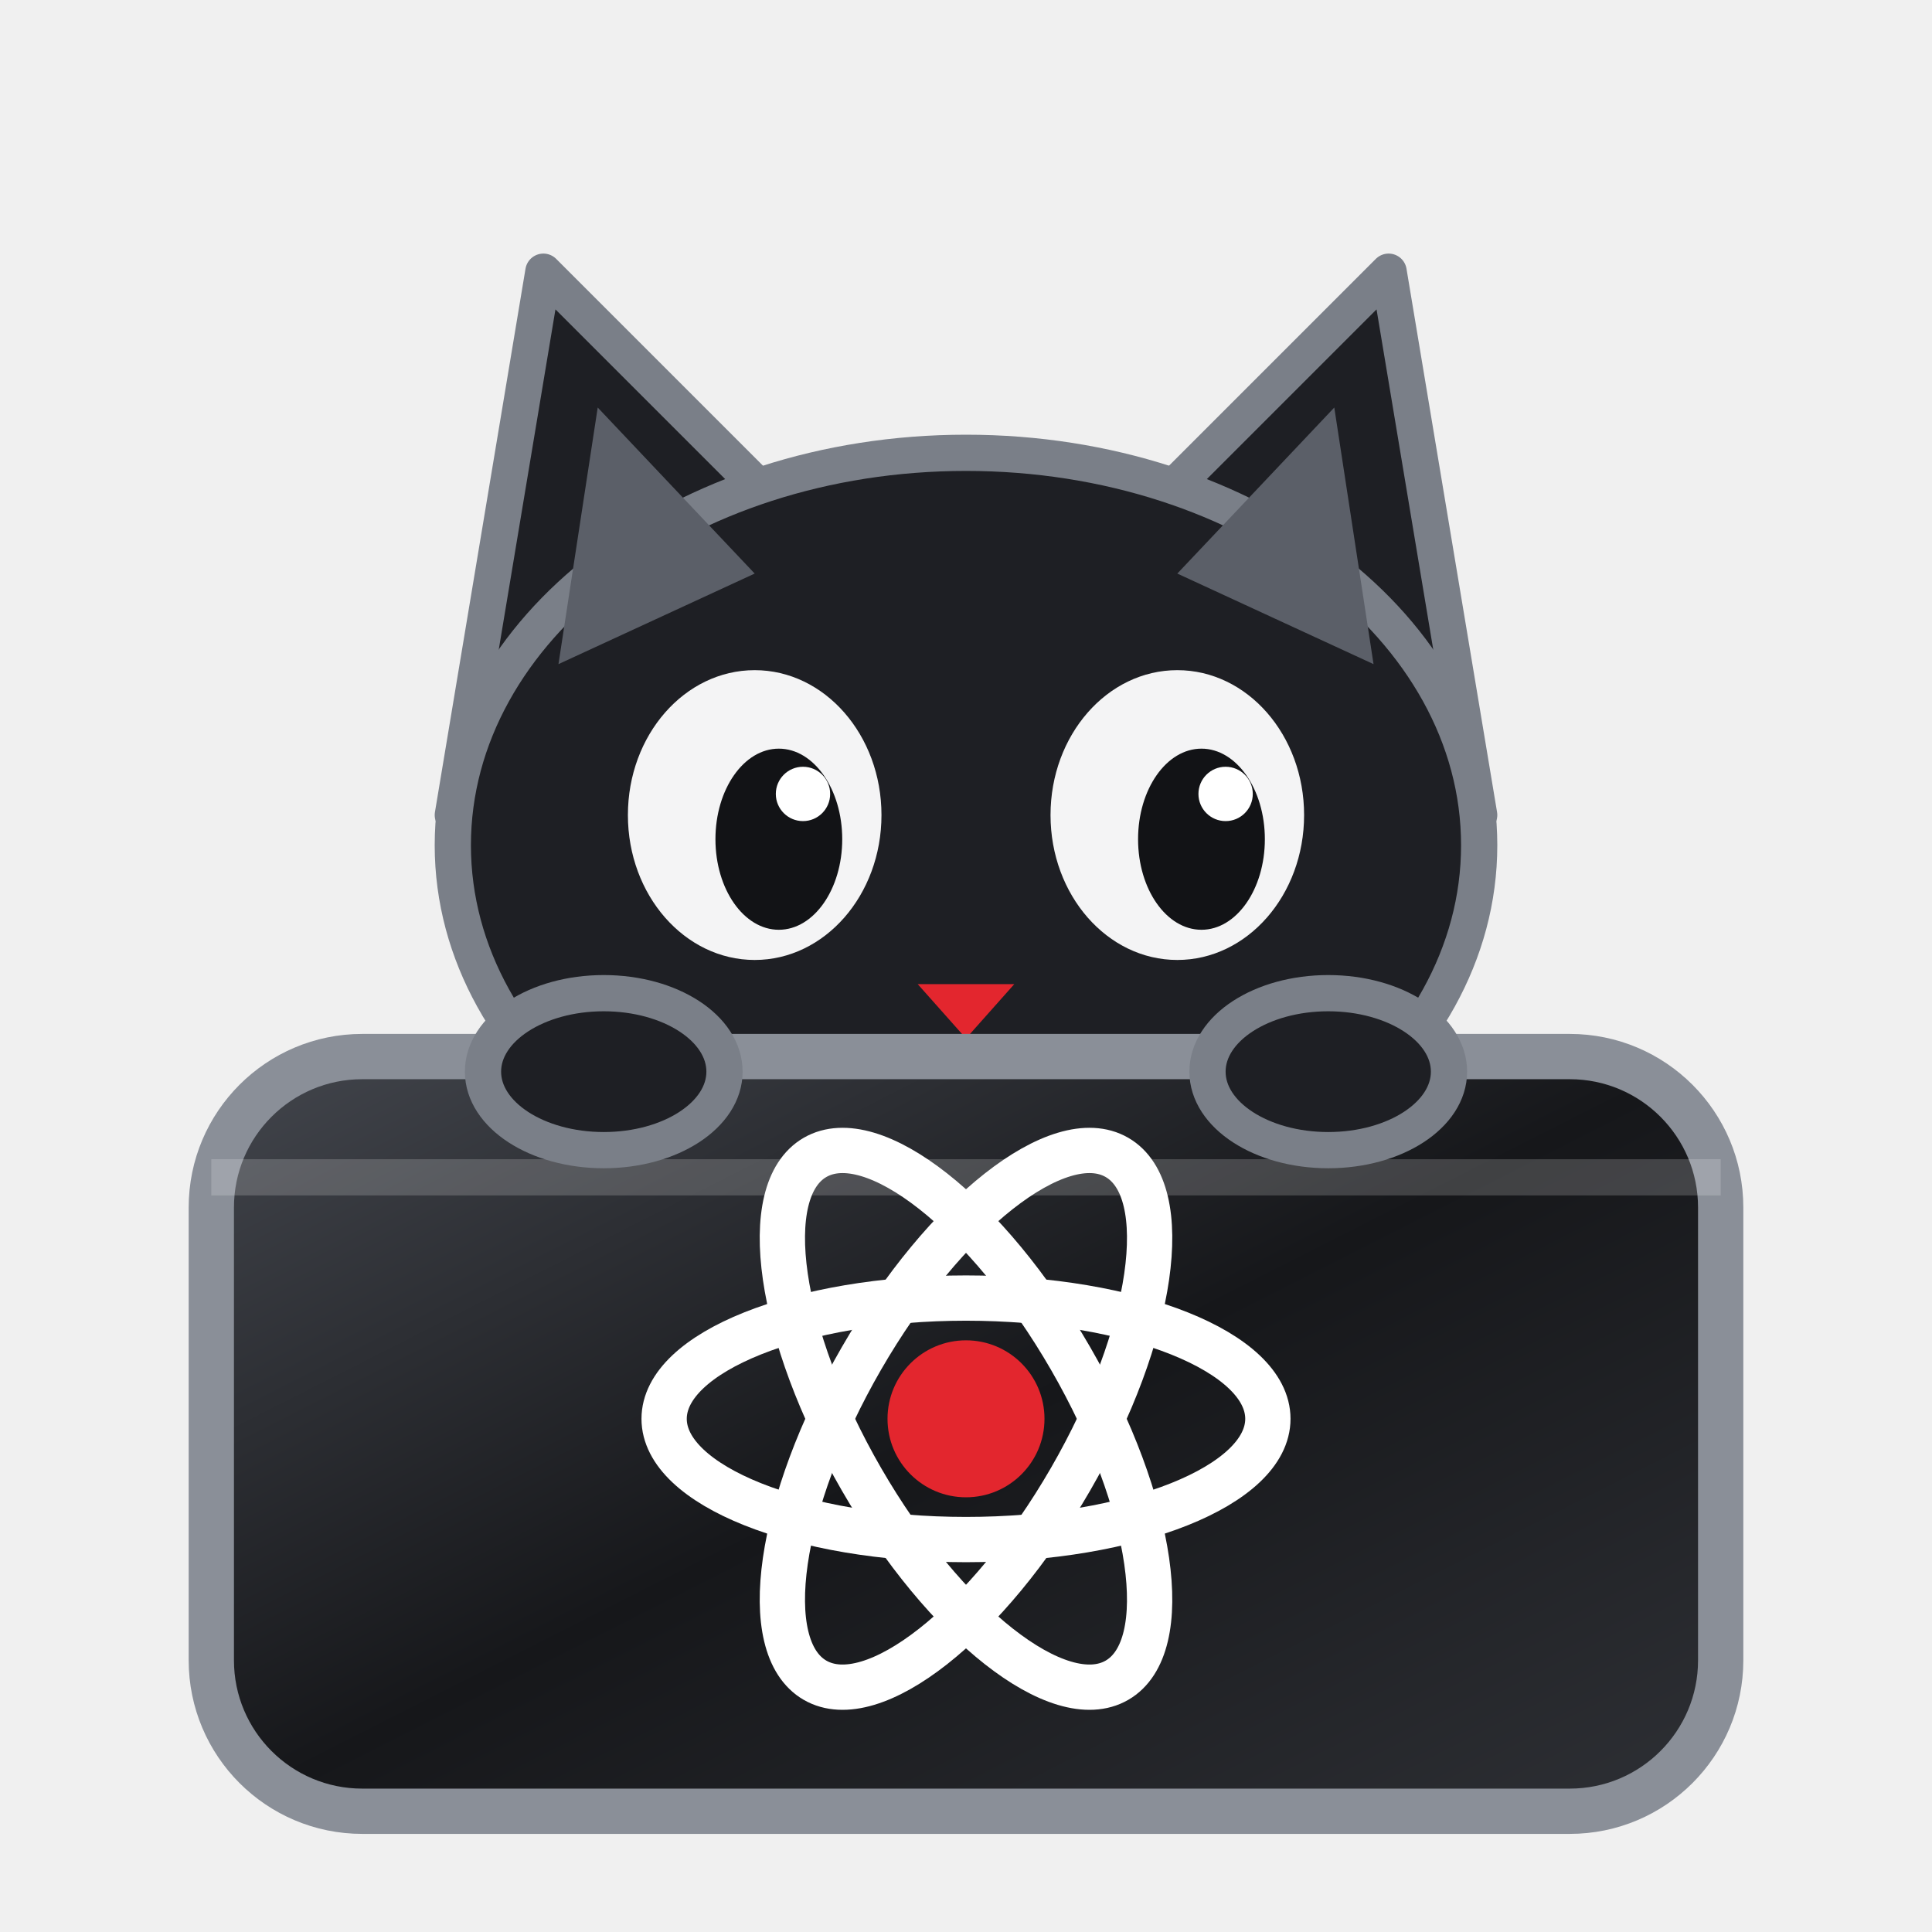
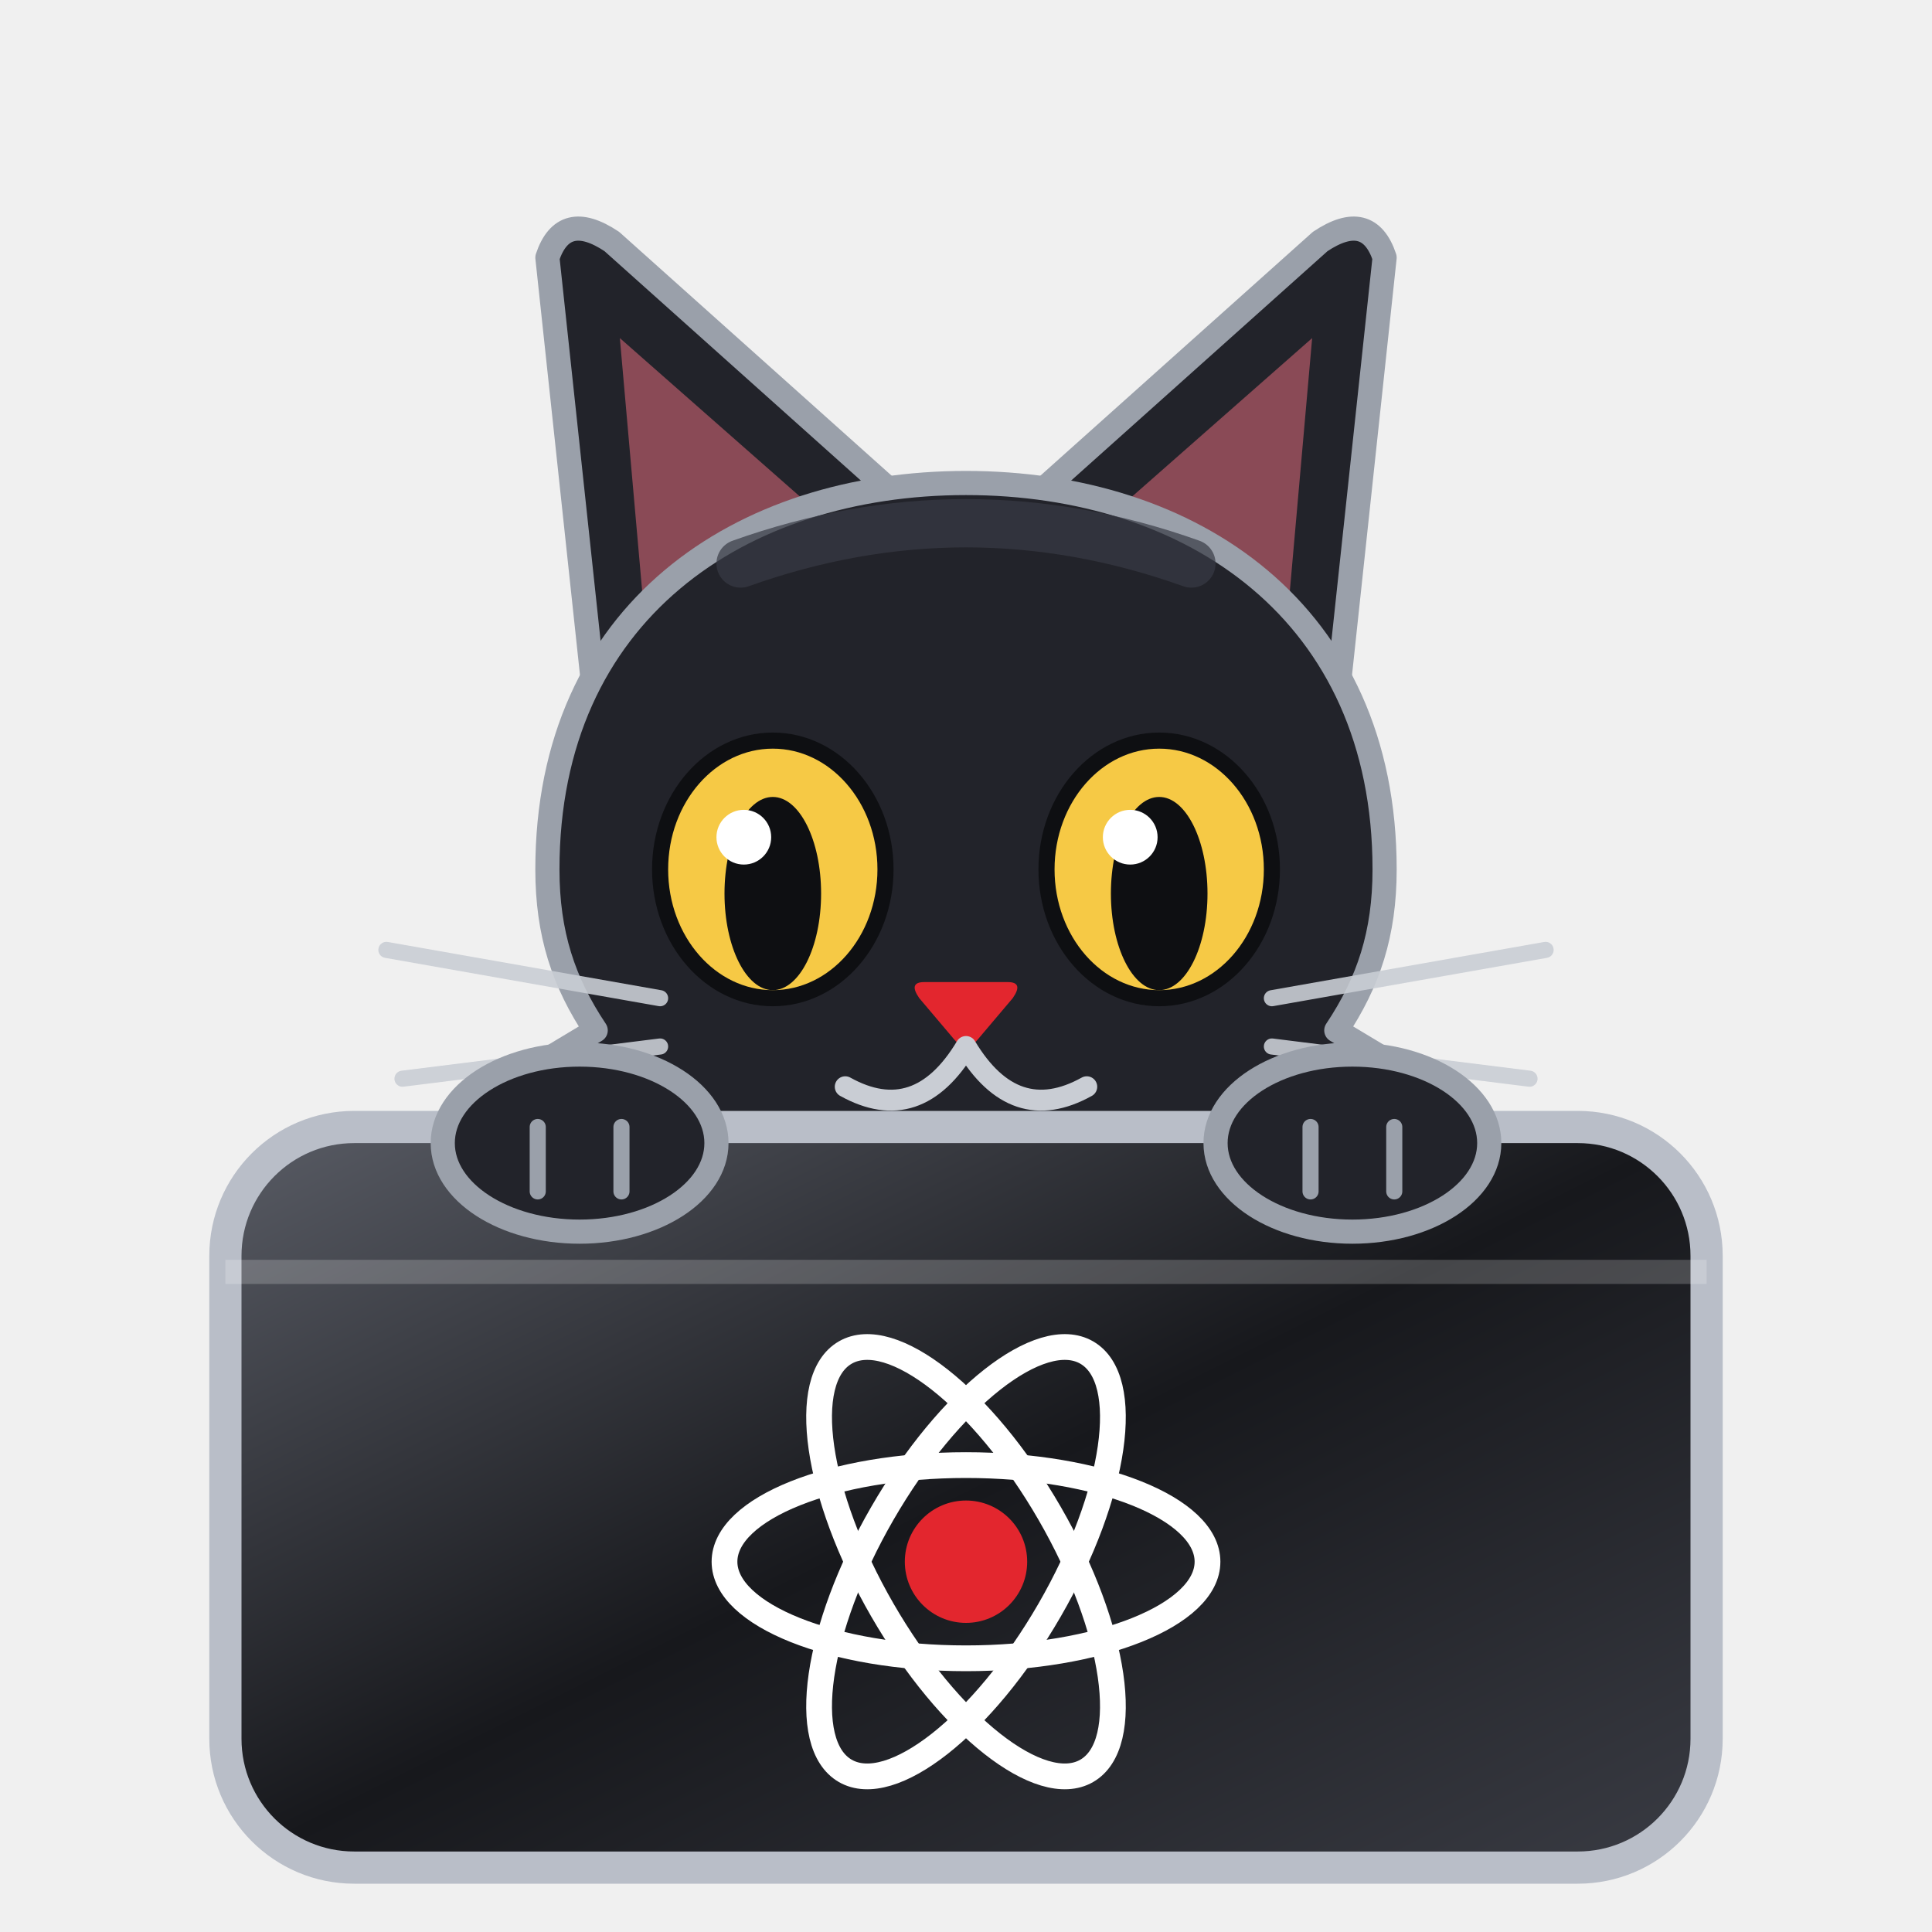
- <svg xmlns="http://www.w3.org/2000/svg" viewBox="0 0 64 64" width="64" height="64" role="img" aria-label="Bohr, o gato da Super Atomic Box">
+ <svg xmlns="http://www.w3.org/2000/svg" viewBox="0 0 120 120" role="img" aria-label="Bohr, o gato preto da Atomic Box" width="120" height="120">
+   <g transform="translate(0 4)">
+     <g class="gato-cabeca">
+       <path d="M37 40 L34 12 Q35 9 38 11 L57 28 Z" fill="#22232A" stroke="#9AA0AA" stroke-width="1.5" stroke-linejoin="round" />
+       <path d="M83 40 L86 12 Q85 9 82 11 L63 28 Z" fill="#22232A" stroke="#9AA0AA" stroke-width="1.5" stroke-linejoin="round" />
+       <path d="M40 34 L38.5 17 L51 28 Z" fill="#8A4A56" />
+       <path d="M80 34 L81.5 17 L69 28 Z" fill="#8A4A56" />
+       <path d="M34 50 C34 34 46 26 60 26 C74 26 86 34 86 50 C86 54 85 57 83 60 L88 63 L81 64 C76 70 68 72 60 72 C52 72 44 70 39 64 L32 63 L37 60 C35 57 34 54 34 50 Z" fill="#22232A" stroke="#9AA0AA" stroke-width="1.5" stroke-linejoin="round" />
+       <path d="M46 31 Q60 26 74 31" fill="none" stroke="#383A44" stroke-width="3" stroke-linecap="round" opacity="0.7" />
+       <g class="gato-olhos">
+         <g>
+           <ellipse cx="48" cy="50" rx="7" ry="8" fill="#F6C945" stroke="#0E0F12" stroke-width="1" />
+           <ellipse cx="48" cy="51.5" rx="3" ry="6" fill="#0E0F12" />
+           <circle cx="46.2" cy="48" r="1.7" fill="#FFFFFF" />
+         </g>
+         <g>
+           <ellipse cx="72" cy="50" rx="7" ry="8" fill="#F6C945" stroke="#0E0F12" stroke-width="1" />
+           <ellipse cx="72" cy="51.5" rx="3" ry="6" fill="#0E0F12" />
+           <circle cx="70.2" cy="48" r="1.7" fill="#FFFFFF" />
+         </g>
+       </g>
+       <path d="M57.4 57 h5.2 q1 0 .3 1 l-2.2 2.6 q-.7 .8 -1.4 0 l-2.2 -2.6 q-.7 -1 .3 -1 z" fill="#E3262E" />
+       <path d="M60 61 Q57 66 52.5 63.5 M60 61 Q63 66 67.5 63.5" fill="none" stroke="#C9CDD4" stroke-width="1.3" stroke-linecap="round" />
+       <path d="M41 58 L24 55 M41 61 L25 63 M79 58 L96 55 M79 61 L95 63" stroke="#C9CDD4" stroke-width="1" stroke-linecap="round" opacity="0.9" />
+     </g>
+   </g>
  <defs>
-     <linearGradient id="metal" x1="0" y1="0" x2="1" y2="1">
-       <stop offset="0" stop-color="#43464D" />
-       <stop offset="0.5" stop-color="#16171A" />
-       <stop offset="1" stop-color="#2E3035" />
+     <linearGradient id="cq-metal" x1="0" y1="0" x2="1" y2="1">
+       <stop offset="0" stop-color="#5A5D66" />
+       <stop offset="0.5" stop-color="#17181C" />
+       <stop offset="1" stop-color="#3A3C44" />
    </linearGradient>
  </defs>
-   <g stroke="#7A7F88" stroke-width="1.2" stroke-linejoin="round">
-     <polygon points="15,27 18,9 28,19" fill="#1E1F24" />
-     <polygon points="49,27 46,9 36,19" fill="#1E1F24" />
-     <ellipse cx="32" cy="28" rx="17" ry="13" fill="#1E1F24" />
+   <rect x="14" y="70" width="92" height="46" rx="8" fill="url(#cq-metal)" stroke="#B9BEC8" stroke-width="2" />
+   <path d="M14 79 H106" stroke="#FFFFFF" stroke-opacity="0.2" stroke-width="1.5" />
+   <g fill="none" stroke="#FFFFFF" stroke-width="1.6">
+     <ellipse cx="60" cy="97" rx="15" ry="6" transform="rotate(0 60 97)" />
+     <ellipse cx="60" cy="97" rx="15" ry="6" transform="rotate(60 60 97)" />
+     <ellipse cx="60" cy="97" rx="15" ry="6" transform="rotate(-60 60 97)" />
  </g>
-   <polygon points="18.5,22 19.8,13.5 25,19" fill="#5B5F68" />
-   <polygon points="45.5,22 44.2,13.5 39,19" fill="#5B5F68" />
-   <ellipse cx="25" cy="27" rx="4.2" ry="4.8" fill="#F4F4F5" />
-   <ellipse cx="39" cy="27" rx="4.2" ry="4.8" fill="#F4F4F5" />
-   <ellipse cx="25.8" cy="27.8" rx="2.1" ry="3" fill="#121316" />
-   <ellipse cx="39.8" cy="27.8" rx="2.1" ry="3" fill="#121316" />
-   <circle cx="26.6" cy="26.3" r="0.9" fill="#FFFFFF" />
-   <circle cx="40.6" cy="26.3" r="0.9" fill="#FFFFFF" />
-   <path d="M30.4 32.6 h3.2 l-1.6 1.8 z" fill="#E3262E" />
-   <path d="M22 38.5 Q32 41.5 42 38.5" fill="none" stroke="#E3262E" stroke-width="2.4" stroke-linecap="round" />
-   <rect x="7" y="35" width="50" height="25" rx="5" fill="url(#metal)" stroke="#8A8F98" stroke-width="1.5" />
-   <path d="M7 39 H57" stroke="#FFFFFF" stroke-opacity="0.18" stroke-width="1.2" />
-   <g fill="none" stroke="#FFFFFF" stroke-width="1.5">
-     <ellipse cx="32" cy="47" rx="10" ry="4" />
-     <ellipse cx="32" cy="47" rx="10" ry="4" transform="rotate(60 32 47)" />
-     <ellipse cx="32" cy="47" rx="10" ry="4" transform="rotate(-60 32 47)" />
+   <circle cx="60" cy="97" r="3.8" fill="#E3262E" />
+   <g>
+     <ellipse cx="36" cy="71" rx="8.5" ry="5.5" fill="#22232A" stroke="#9AA0AA" stroke-width="1.5" />
+     <path d="M33.4 70 v4 M38.6 70 v4" stroke="#9AA0AA" stroke-width="1" stroke-linecap="round" />
  </g>
-   <circle cx="32" cy="47" r="2.6" fill="#E3262E" />
-   <g fill="#1E1F24" stroke="#7A7F88" stroke-width="1.2">
-     <ellipse cx="20" cy="35.5" rx="4" ry="2.6" />
-     <ellipse cx="44" cy="35.5" rx="4" ry="2.6" />
+   <g>
+     <ellipse cx="84" cy="71" rx="8.5" ry="5.5" fill="#22232A" stroke="#9AA0AA" stroke-width="1.5" />
+     <path d="M81.4 70 v4 M86.6 70 v4" stroke="#9AA0AA" stroke-width="1" stroke-linecap="round" />
  </g>
</svg>
